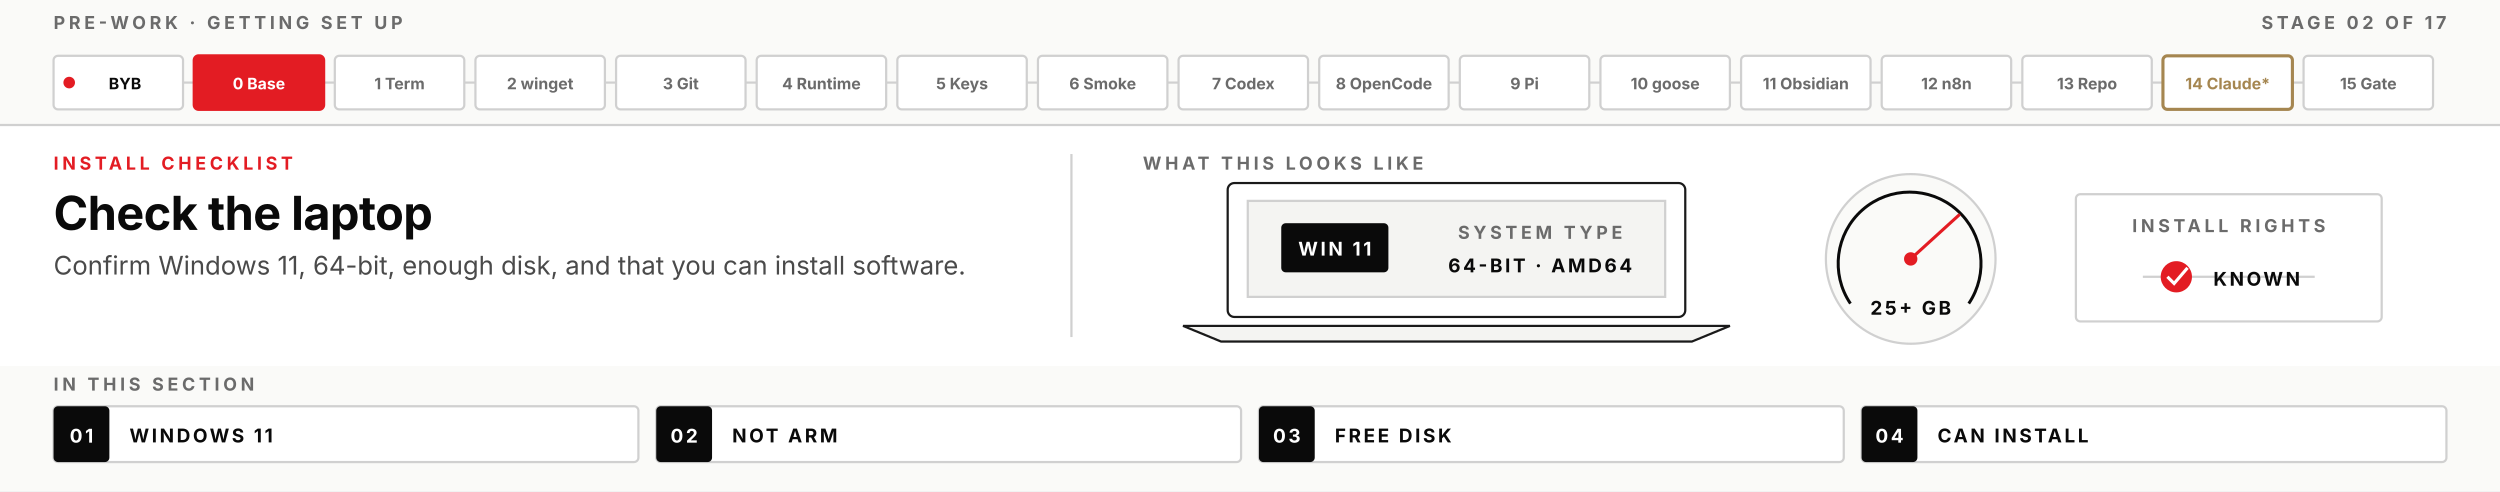
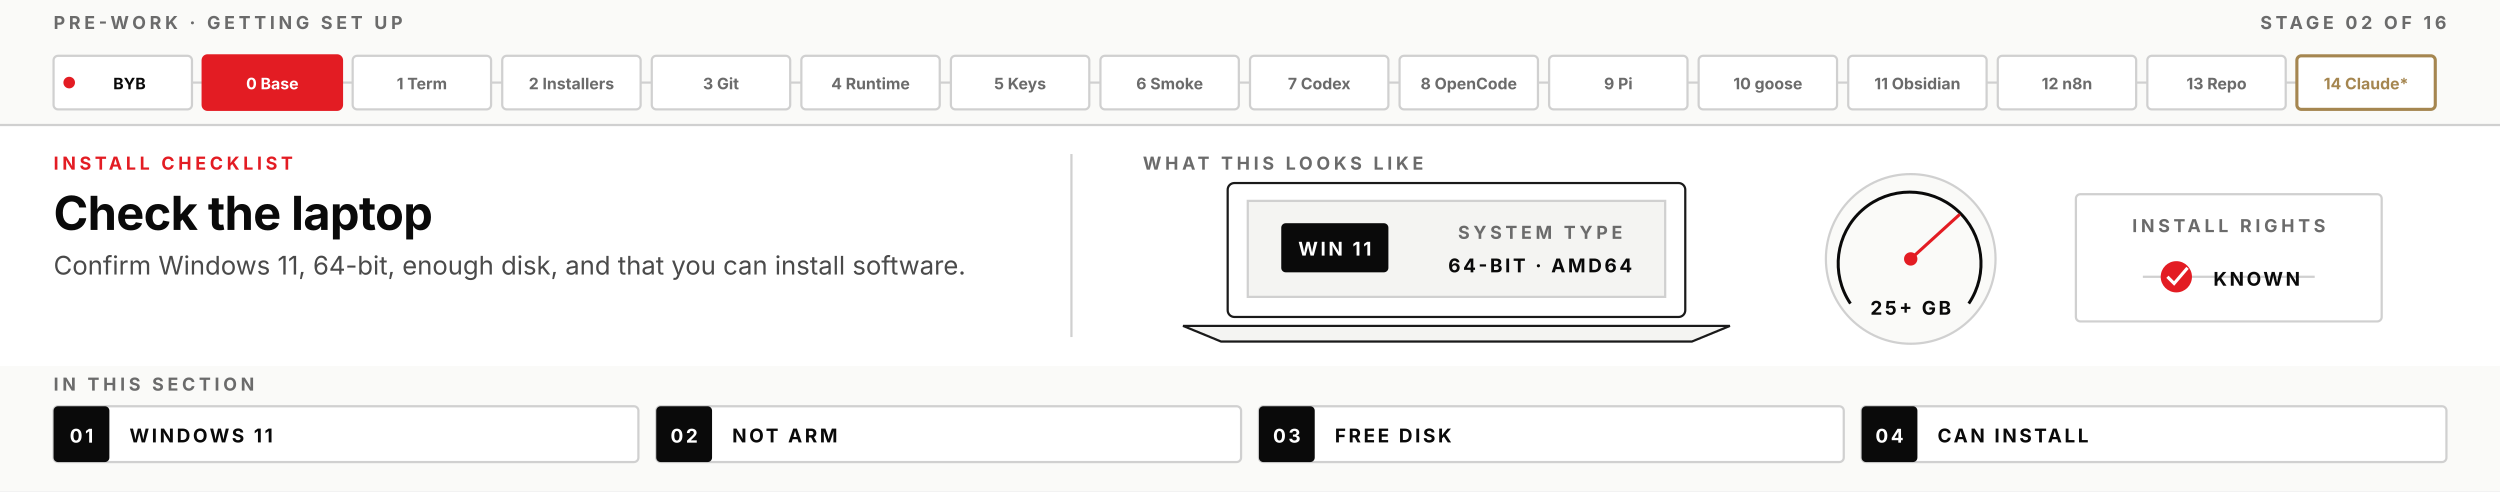
<svg xmlns="http://www.w3.org/2000/svg" viewBox="0 0 1120 220" role="img" aria-labelledby="title-install-pre-work-0-baseline-machine">
  <defs>
    <marker id="arrow" viewBox="0 0 8 8" refX="7" refY="4" markerWidth="6" markerHeight="6" orient="auto-start-reverse">
      <path d="M0 0 8 4 0 8Z" fill="#0A0A0A" />
    </marker>
    <marker id="arrow-red" viewBox="0 0 8 8" refX="7" refY="4" markerWidth="6" markerHeight="6" orient="auto-start-reverse">
      <path d="M0 0 8 4 0 8Z" fill="#E31C23" />
    </marker>
    <style>
      text { font-family: system-ui, "Inter", "Helvetica Neue", Arial, sans-serif; fill: #0A0A0A; }
      .micro { font-size: 8px; font-weight: 650; letter-spacing: 1.65px; }
      .tiny { font-size: 7px; font-weight: 650; letter-spacing: 1px; }
      .railtext { font-size: 7.1px; font-weight: 650; }
      .title { font-size: 21px; font-weight: 680; letter-spacing: -0.25px; }
      .purpose { font-size: 11.5px; font-weight: 430; fill: #4A4A4A; }
      .caption { font-size: 8.5px; font-weight: 650; letter-spacing: 1.15px; }
      .body { font-size: 9.5px; font-weight: 520; }
      .muted { fill: #6B6B6B; }
      .white { fill: #FFFFFF; }
      .red { fill: #E31C23; }
      .gold { fill: #A58650; }
      .line { fill: none; stroke: #0A0A0A; stroke-width: 1.35; vector-effect: non-scaling-stroke; }
      .hair { fill: none; stroke: #D0D0D0; stroke-width: 1; vector-effect: non-scaling-stroke; }
      .redline { fill: none; stroke: #E31C23; stroke-width: 1.4; vector-effect: non-scaling-stroke; }
      .goldline { fill: none; stroke: #A58650; stroke-width: 1.35; vector-effect: non-scaling-stroke; }
      .dash { stroke-dasharray: 5 4; }
    </style>
  </defs>
  <rect width="1120" height="220" fill="#FFFFFF" />
  <rect x="0" y="0" width="1120" height="56" fill="#FAFAF8" />
  <text x="24" y="13" class="micro muted">PRE-WORK · GETTING SET UP</text>
-   <text x="1096" y="13" class="micro muted" text-anchor="end">STAGE 02 OF 17</text>
-   <path d="M53 37H1061" class="hair" />
-   <rect x="24" y="25" width="58" height="24" rx="2" fill="#FFFFFF" stroke="#D0D0D0" stroke-width="1" />
+   <text x="1096" y="13" class="micro muted" text-anchor="end">STAGE 02 OF 16</text>
+   <path d="M55 37H1060" class="hair" />
+   <rect x="24" y="25" width="62" height="24" rx="2" fill="#FFFFFF" stroke="#D0D0D0" stroke-width="1" />
  <circle cx="31" cy="37" r="2.6" fill="#E31C23" />
-   <text x="56" y="40" class="railtext" text-anchor="middle">BYB</text>
-   <rect x="87" y="25" width="58" height="24" rx="2" fill="#E31C23" stroke="#E31C23" stroke-width="1.4" />
-   <text x="116" y="40" class="railtext white" text-anchor="middle">0 Base</text>
-   <rect x="150" y="25" width="58" height="24" rx="2" fill="#FFFFFF" stroke="#D0D0D0" stroke-width="1" />
-   <text x="179" y="40" class="railtext muted" text-anchor="middle">1 Term</text>
-   <rect x="213" y="25" width="58" height="24" rx="2" fill="#FFFFFF" stroke="#D0D0D0" stroke-width="1" />
-   <text x="242" y="40" class="railtext muted" text-anchor="middle">2 winget</text>
-   <rect x="276" y="25" width="58" height="24" rx="2" fill="#FFFFFF" stroke="#D0D0D0" stroke-width="1" />
-   <text x="305" y="40" class="railtext muted" text-anchor="middle">3 Git</text>
-   <rect x="339" y="25" width="58" height="24" rx="2" fill="#FFFFFF" stroke="#D0D0D0" stroke-width="1" />
-   <text x="368" y="40" class="railtext muted" text-anchor="middle">4 Runtime</text>
-   <rect x="402" y="25" width="58" height="24" rx="2" fill="#FFFFFF" stroke="#D0D0D0" stroke-width="1" />
-   <text x="431" y="40" class="railtext muted" text-anchor="middle">5 Keys</text>
-   <rect x="465" y="25" width="58" height="24" rx="2" fill="#FFFFFF" stroke="#D0D0D0" stroke-width="1" />
-   <text x="494" y="40" class="railtext muted" text-anchor="middle">6 Smoke</text>
-   <rect x="528" y="25" width="58" height="24" rx="2" fill="#FFFFFF" stroke="#D0D0D0" stroke-width="1" />
-   <text x="557" y="40" class="railtext muted" text-anchor="middle">7 Codex</text>
-   <rect x="591" y="25" width="58" height="24" rx="2" fill="#FFFFFF" stroke="#D0D0D0" stroke-width="1" />
-   <text x="620" y="40" class="railtext muted" text-anchor="middle">8 OpenCode</text>
-   <rect x="654" y="25" width="58" height="24" rx="2" fill="#FFFFFF" stroke="#D0D0D0" stroke-width="1" />
-   <text x="683" y="40" class="railtext muted" text-anchor="middle">9 Pi</text>
-   <rect x="717" y="25" width="58" height="24" rx="2" fill="#FFFFFF" stroke="#D0D0D0" stroke-width="1" />
-   <text x="746" y="40" class="railtext muted" text-anchor="middle">10 goose</text>
-   <rect x="780" y="25" width="58" height="24" rx="2" fill="#FFFFFF" stroke="#D0D0D0" stroke-width="1" />
-   <text x="809" y="40" class="railtext muted" text-anchor="middle">11 Obsidian</text>
-   <rect x="843" y="25" width="58" height="24" rx="2" fill="#FFFFFF" stroke="#D0D0D0" stroke-width="1" />
-   <text x="872" y="40" class="railtext muted" text-anchor="middle">12 n8n</text>
-   <rect x="906" y="25" width="58" height="24" rx="2" fill="#FFFFFF" stroke="#D0D0D0" stroke-width="1" />
-   <text x="935" y="40" class="railtext muted" text-anchor="middle">13 Repo</text>
-   <rect x="969" y="25" width="58" height="24" rx="2" fill="#FFFFFF" stroke="#A58650" stroke-width="1.4" />
-   <text x="998" y="40" class="railtext gold" text-anchor="middle">14 Claude*</text>
-   <rect x="1032" y="25" width="58" height="24" rx="2" fill="#FFFFFF" stroke="#D0D0D0" stroke-width="1" />
-   <text x="1061" y="40" class="railtext muted" text-anchor="middle">15 Gate</text>
+   <text x="58" y="40" class="railtext" text-anchor="middle">BYB</text>
+   <rect x="91" y="25" width="62" height="24" rx="2" fill="#E31C23" stroke="#E31C23" stroke-width="1.4" />
+   <text x="122" y="40" class="railtext white" text-anchor="middle">0 Base</text>
+   <rect x="158" y="25" width="62" height="24" rx="2" fill="#FFFFFF" stroke="#D0D0D0" stroke-width="1" />
+   <text x="189" y="40" class="railtext muted" text-anchor="middle">1 Term</text>
+   <rect x="225" y="25" width="62" height="24" rx="2" fill="#FFFFFF" stroke="#D0D0D0" stroke-width="1" />
+   <text x="256" y="40" class="railtext muted" text-anchor="middle">2 Installers</text>
+   <rect x="292" y="25" width="62" height="24" rx="2" fill="#FFFFFF" stroke="#D0D0D0" stroke-width="1" />
+   <text x="323" y="40" class="railtext muted" text-anchor="middle">3 Git</text>
+   <rect x="359" y="25" width="62" height="24" rx="2" fill="#FFFFFF" stroke="#D0D0D0" stroke-width="1" />
+   <text x="390" y="40" class="railtext muted" text-anchor="middle">4 Runtime</text>
+   <rect x="426" y="25" width="62" height="24" rx="2" fill="#FFFFFF" stroke="#D0D0D0" stroke-width="1" />
+   <text x="457" y="40" class="railtext muted" text-anchor="middle">5 Keys</text>
+   <rect x="493" y="25" width="62" height="24" rx="2" fill="#FFFFFF" stroke="#D0D0D0" stroke-width="1" />
+   <text x="524" y="40" class="railtext muted" text-anchor="middle">6 Smoke</text>
+   <rect x="560" y="25" width="62" height="24" rx="2" fill="#FFFFFF" stroke="#D0D0D0" stroke-width="1" />
+   <text x="591" y="40" class="railtext muted" text-anchor="middle">7 Codex</text>
+   <rect x="627" y="25" width="62" height="24" rx="2" fill="#FFFFFF" stroke="#D0D0D0" stroke-width="1" />
+   <text x="658" y="40" class="railtext muted" text-anchor="middle">8 OpenCode</text>
+   <rect x="694" y="25" width="62" height="24" rx="2" fill="#FFFFFF" stroke="#D0D0D0" stroke-width="1" />
+   <text x="725" y="40" class="railtext muted" text-anchor="middle">9 Pi</text>
+   <rect x="761" y="25" width="62" height="24" rx="2" fill="#FFFFFF" stroke="#D0D0D0" stroke-width="1" />
+   <text x="792" y="40" class="railtext muted" text-anchor="middle">10 goose</text>
+   <rect x="828" y="25" width="62" height="24" rx="2" fill="#FFFFFF" stroke="#D0D0D0" stroke-width="1" />
+   <text x="859" y="40" class="railtext muted" text-anchor="middle">11 Obsidian</text>
+   <rect x="895" y="25" width="62" height="24" rx="2" fill="#FFFFFF" stroke="#D0D0D0" stroke-width="1" />
+   <text x="926" y="40" class="railtext muted" text-anchor="middle">12 n8n</text>
+   <rect x="962" y="25" width="62" height="24" rx="2" fill="#FFFFFF" stroke="#D0D0D0" stroke-width="1" />
+   <text x="993" y="40" class="railtext muted" text-anchor="middle">13 Repo</text>
+   <rect x="1029" y="25" width="62" height="24" rx="2" fill="#FFFFFF" stroke="#A58650" stroke-width="1.4" />
+   <text x="1060" y="40" class="railtext gold" text-anchor="middle">14 Claude*</text>
  <path d="M0 56H1120" class="hair" />
  <text x="24" y="76" class="micro red">INSTALL CHECKLIST</text>
  <text x="24" y="103" class="title">Check the laptop</text>
  <text x="24" y="123" class="purpose">Confirm Windows 11, 64-bit, enough disk, and that you can install software.</text>
  <path d="M480 69V151" class="hair" />
  <text x="512" y="76" class="micro muted">WHAT THIS LOOKS LIKE</text>
  <g aria-label="Windows laptop and disk capacity gauge">
    <rect x="550" y="82" width="205" height="60" rx="3" fill="#FFFFFF" stroke="#1A1A1A" />
    <rect x="559" y="90" width="187" height="43" fill="#F4F4F2" stroke="#D0D0D0" />
    <path d="M530 146H775L758 153H547Z" fill="#F4F4F2" stroke="#1A1A1A" />
    <rect x="574" y="100" width="48" height="22" rx="2" fill="#0A0A0A" />
    <text x="598" y="114.5" class="caption white" text-anchor="middle">WIN 11</text>
    <text x="690" y="107" class="micro muted" text-anchor="middle">SYSTEM TYPE</text>
    <text x="690" y="122" class="caption" text-anchor="middle">64-BIT · AMD64</text>
    <circle cx="856" cy="116" r="38" fill="#FAFAF8" stroke="#D0D0D0" />
    <path d="M829 136A32 32 0 1 1 882 136" class="line" />
    <path d="M856 116L878 96" class="redline" />
    <circle cx="856" cy="116" r="3" fill="#E31C23" />
    <text x="856" y="141" class="caption" text-anchor="middle">25+ GB</text>
    <rect x="930" y="87" width="137" height="57" rx="2" fill="#FFFFFF" stroke="#D0D0D0" />
    <text x="998.5" y="104" class="micro muted" text-anchor="middle">INSTALL RIGHTS</text>
    <path d="M960 124H1037" class="hair" />
    <circle cx="975" cy="124" r="7" fill="#E31C23" />
    <path d="M971 124l3 3 6-7" fill="none" stroke="#FFFFFF" stroke-width="1.4" />
    <text x="1011" y="128" class="caption" text-anchor="middle">KNOWN</text>
  </g>
  <rect x="0" y="164" width="1120" height="56" fill="#FAFAF8" />
  <text x="24" y="175" class="micro muted">IN THIS SECTION</text>
  <rect x="24.00" y="182" width="262.00" height="25" rx="2" fill="#FFFFFF" stroke="#D0D0D0" />
  <rect x="24.00" y="182" width="25" height="25" rx="2" fill="#0A0A0A" />
  <text x="36.50" y="198.3" class="caption white" text-anchor="middle">01</text>
  <text x="58.00" y="198.2" class="caption">WINDOWS 11</text>
  <rect x="294.00" y="182" width="262.00" height="25" rx="2" fill="#FFFFFF" stroke="#D0D0D0" />
  <rect x="294.00" y="182" width="25" height="25" rx="2" fill="#0A0A0A" />
  <text x="306.50" y="198.3" class="caption white" text-anchor="middle">02</text>
  <text x="328.00" y="198.2" class="caption">NOT ARM</text>
  <rect x="564.00" y="182" width="262.00" height="25" rx="2" fill="#FFFFFF" stroke="#D0D0D0" />
  <rect x="564.00" y="182" width="25" height="25" rx="2" fill="#0A0A0A" />
  <text x="576.50" y="198.3" class="caption white" text-anchor="middle">03</text>
  <text x="598.00" y="198.2" class="caption">FREE DISK</text>
  <rect x="834.00" y="182" width="262.00" height="25" rx="2" fill="#FFFFFF" stroke="#D0D0D0" />
  <rect x="834.00" y="182" width="25" height="25" rx="2" fill="#0A0A0A" />
  <text x="846.50" y="198.3" class="caption white" text-anchor="middle">04</text>
  <text x="868.00" y="198.2" class="caption">CAN INSTALL</text>
</svg>
